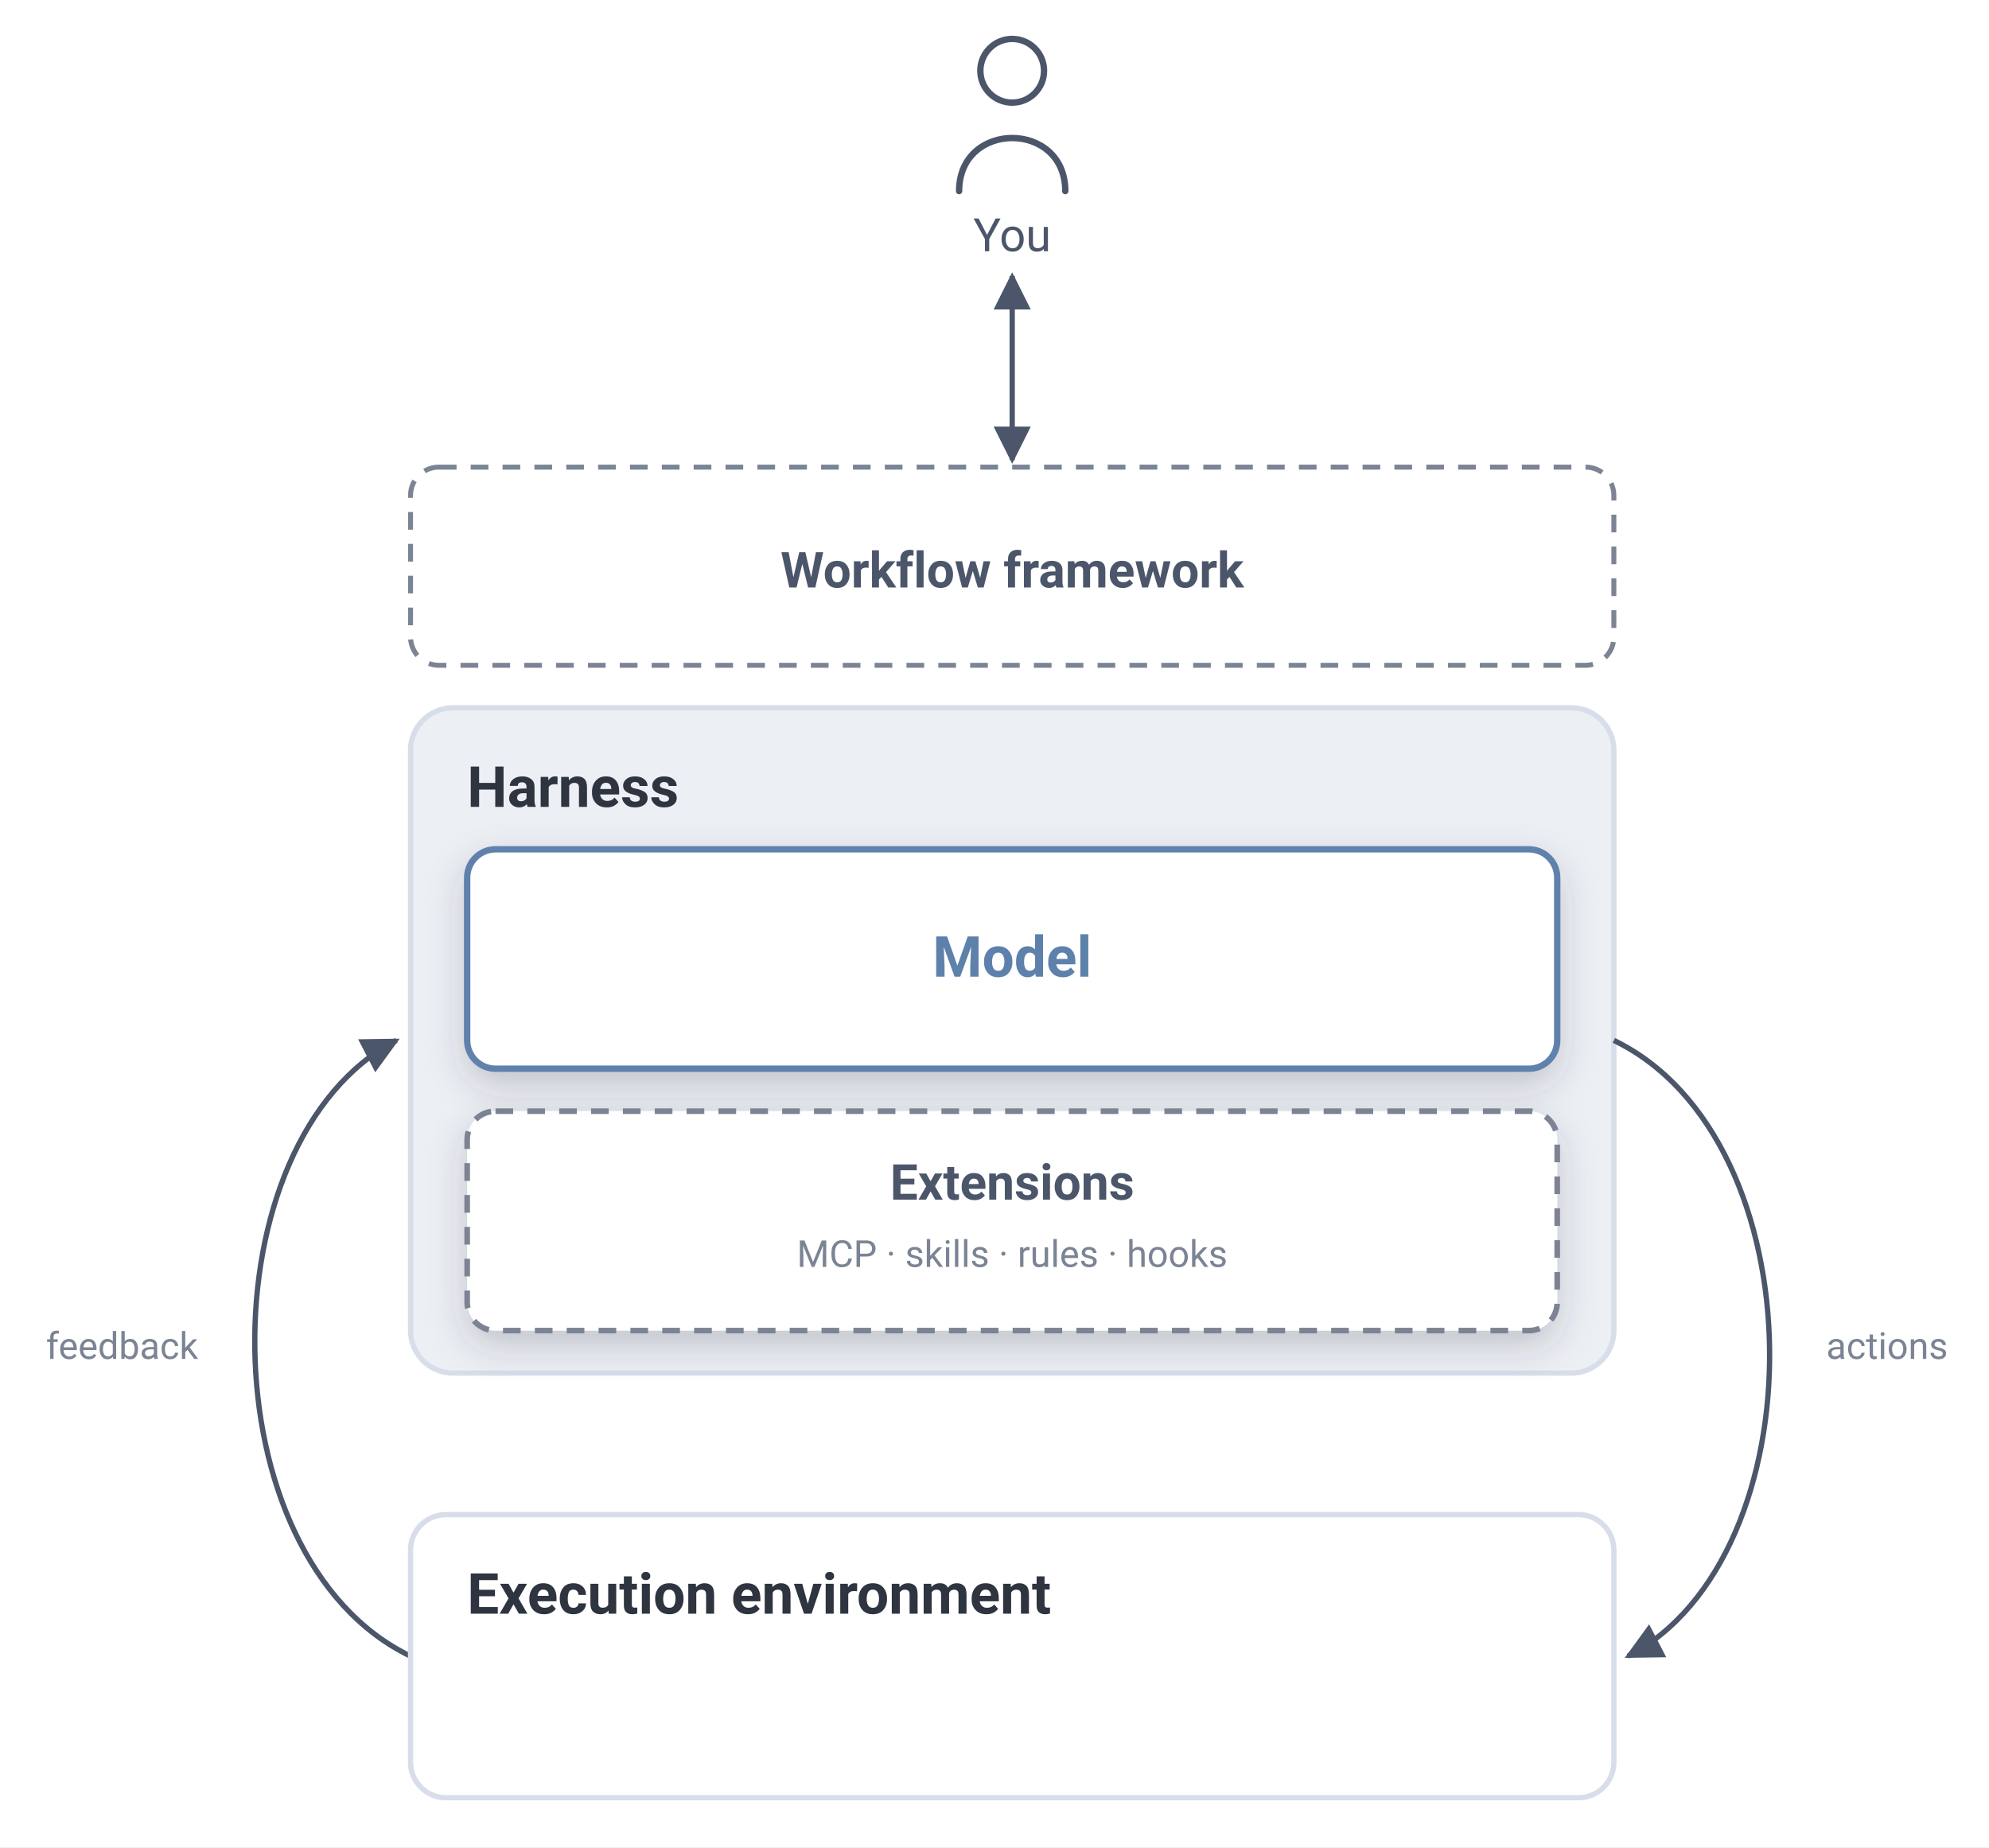
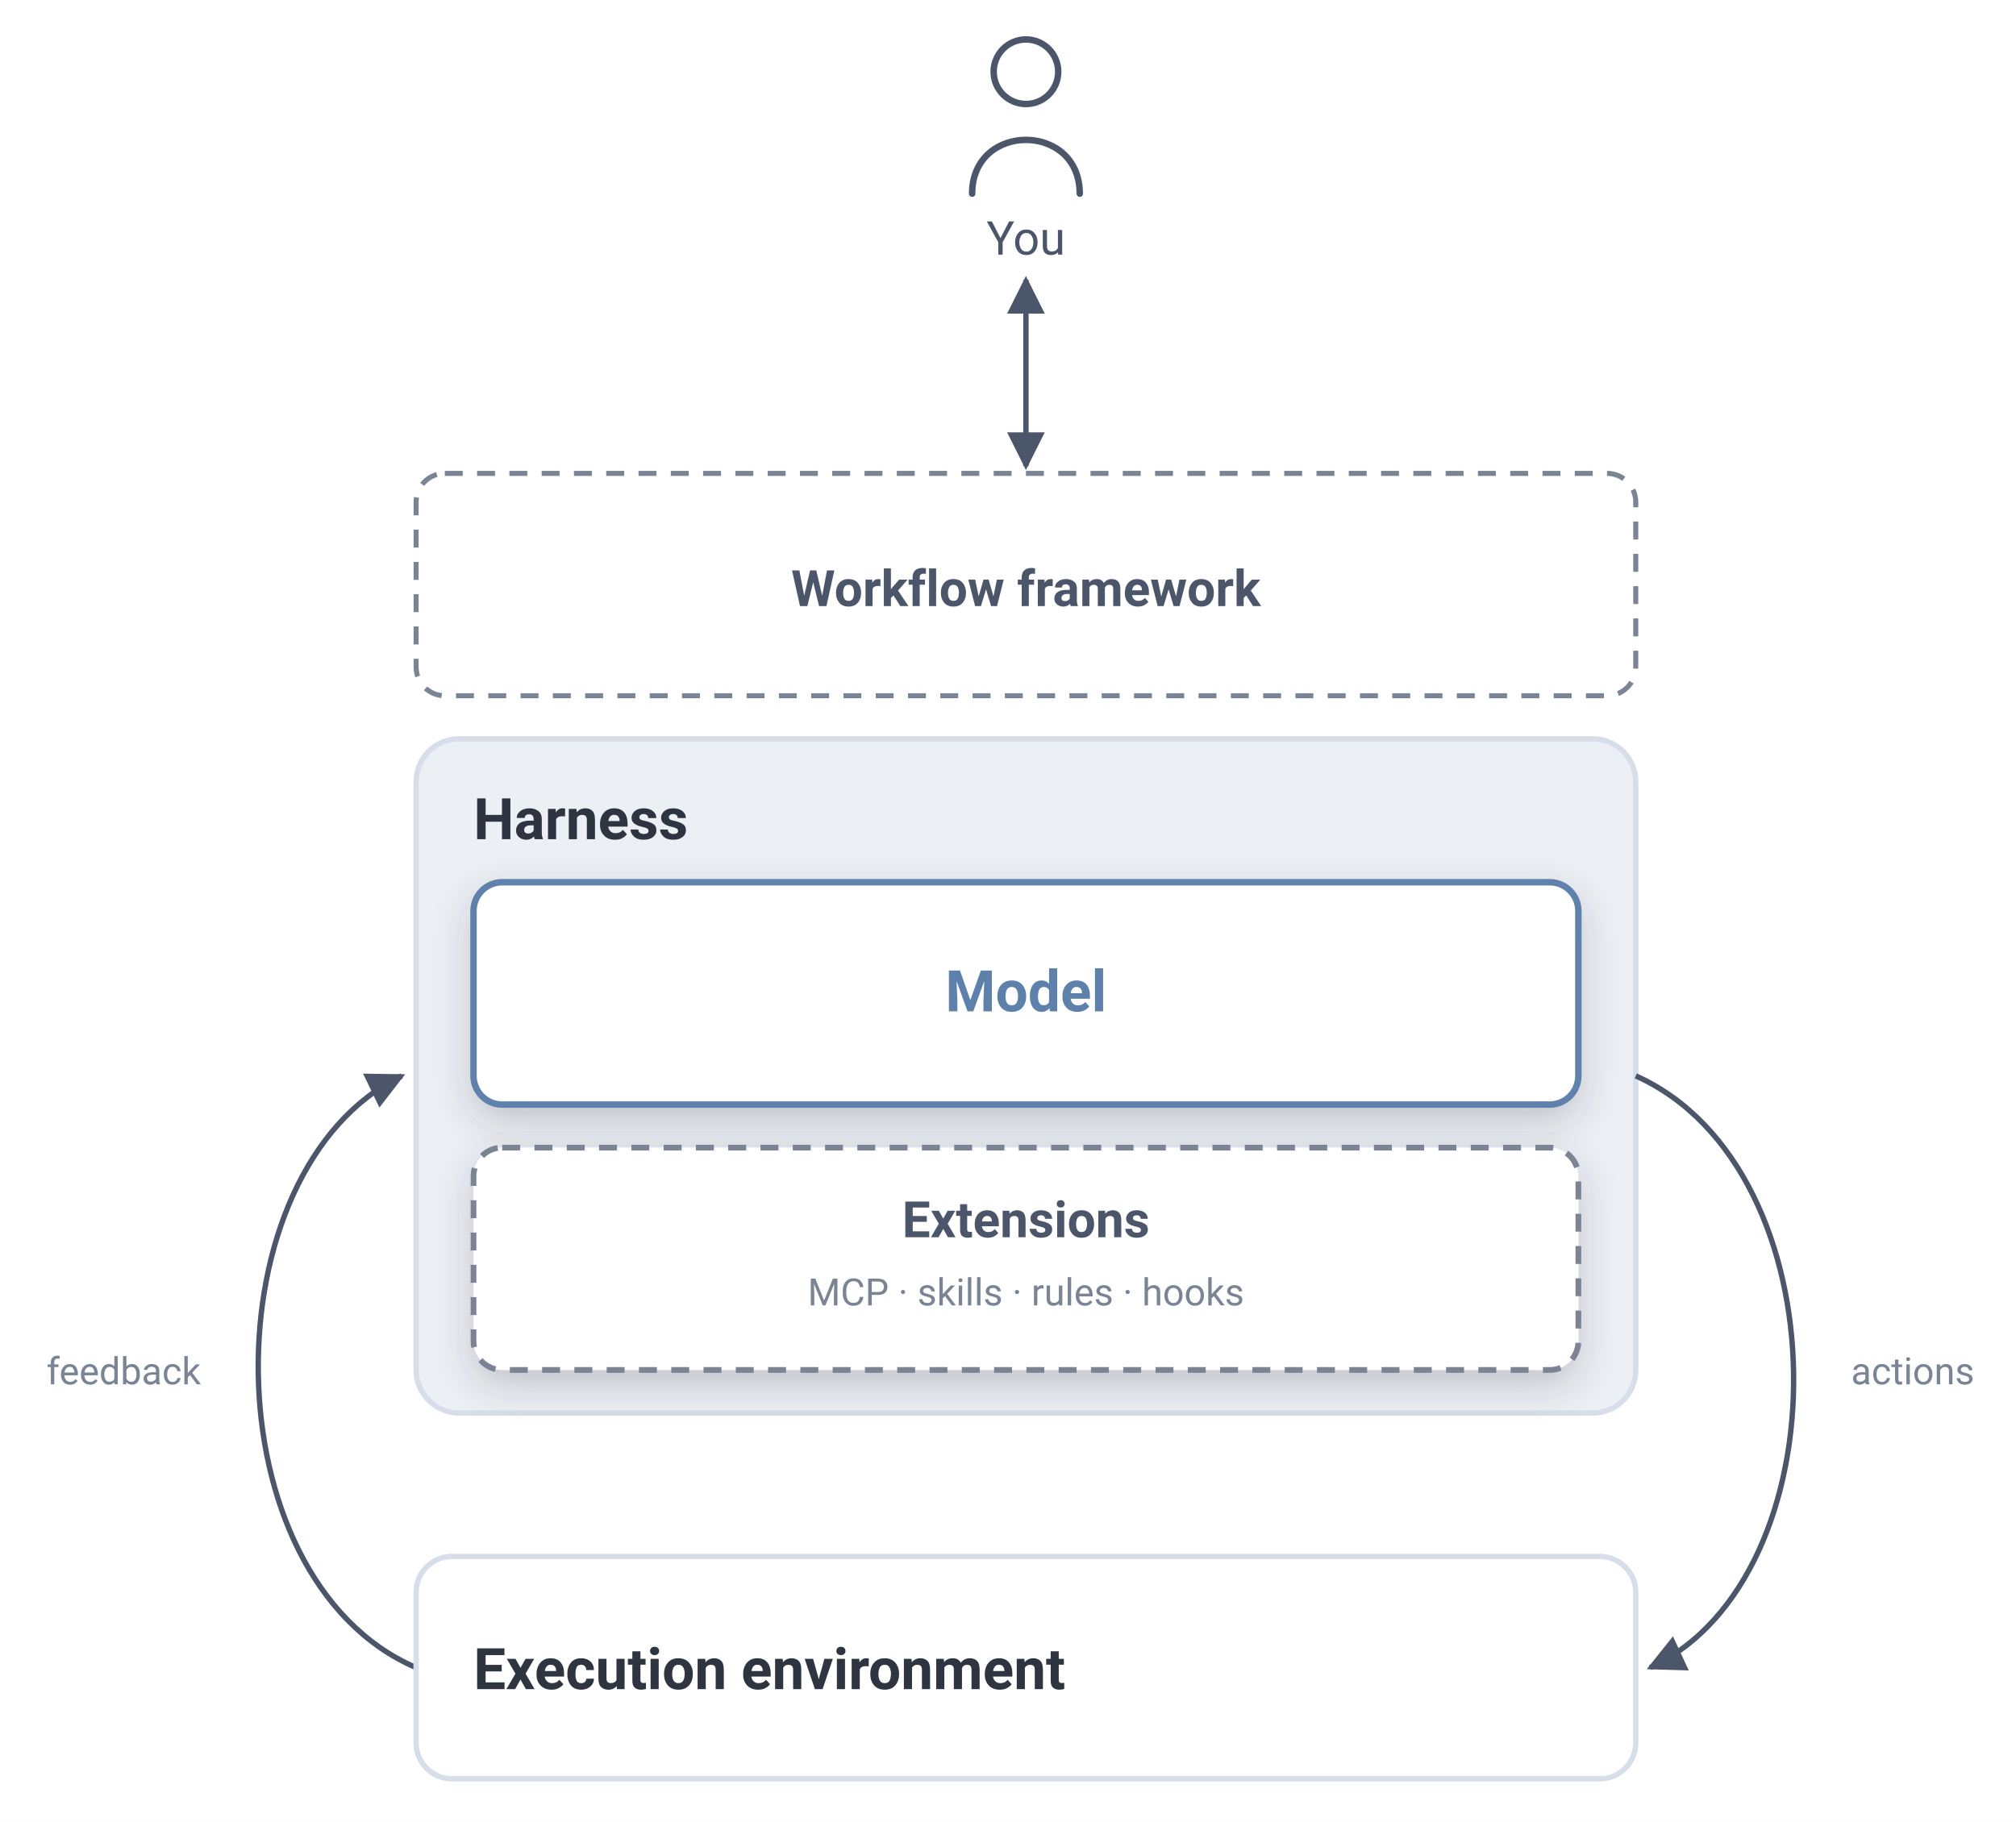
- <svg xmlns="http://www.w3.org/2000/svg" viewBox="34 18 562 522" font-family="system-ui, -apple-system, &quot;Segoe UI&quot;, Roboto, Helvetica, Arial, sans-serif">
+ <svg xmlns="http://www.w3.org/2000/svg" viewBox="34 18 562 508" font-family="system-ui, -apple-system, &quot;Segoe UI&quot;, Roboto, Helvetica, Arial, sans-serif">
  <defs>
    <marker id="arrow" viewBox="0 0 10 10" refX="9" refY="5" markerWidth="7" markerHeight="7" orient="auto-start-reverse">
      <path d="M 0 0 L 10 5 L 0 10 z" fill="#4c566a" />
    </marker>
    <filter id="lift" x="-20%" y="-20%" width="140%" height="150%">
      <feDropShadow dx="0" dy="4" stdDeviation="5" flood-color="#2e3440" flood-opacity="0.22" />
    </filter>
  </defs>
-   <rect x="34" y="18" width="562" height="522" fill="#ffffff" />
+   <rect x="34" y="18" width="562" height="508" fill="#ffffff" />
  <circle cx="320" cy="38" r="9" fill="#ffffff" stroke="#4c566a" stroke-width="1.8" />
  <path d="M 305 72 C 305 52, 335 52, 335 72" fill="none" stroke="#4c566a" stroke-width="1.8" stroke-linecap="round" />
  <text x="320" y="89" text-anchor="middle" font-size="13" fill="#4c566a">You</text>
  <line x1="320" y1="96" x2="320" y2="148" stroke="#4c566a" stroke-width="1.5" marker-end="url(#arrow)" marker-start="url(#arrow)" />
-   <rect x="150" y="150" width="340" height="56" rx="8" fill="#ffffff" stroke="#7b8494" stroke-width="1.4" stroke-dasharray="5 4" />
-   <text x="320" y="184" text-anchor="middle" font-size="14" font-weight="600" fill="#4c566a">Workflow framework</text>
-   <rect x="150" y="218" width="340" height="188" rx="12" fill="#eceff4" stroke="#d8dee9" stroke-width="1.5" />
-   <text x="166" y="246" font-size="16" font-weight="600" fill="#2e3440">Harness</text>
-   <rect x="166" y="258" width="308" height="62" rx="8" fill="#ffffff" stroke="#5e81ac" stroke-width="1.8" filter="url(#lift)" />
-   <text x="320" y="294" text-anchor="middle" font-size="16" font-weight="600" fill="#5e81ac">Model</text>
-   <rect x="166" y="332" width="308" height="62" rx="8" fill="#ffffff" stroke="#7b8494" stroke-width="1.6" stroke-dasharray="5 4" filter="url(#lift)" />
-   <text x="320" y="357" text-anchor="middle" font-size="14" font-weight="600" fill="#4c566a">Extensions</text>
-   <text x="320" y="376" text-anchor="middle" font-size="10.5" fill="#7b8494">MCP · skills · rules · hooks</text>
-   <path d="M 490 312 C 548 340, 548 458, 494 486" fill="none" stroke="#4c566a" stroke-width="1.5" marker-end="url(#arrow)" />
-   <text x="550" y="402" font-size="10.5" fill="#7b8494">actions</text>
-   <path d="M 150 486 C 92 458, 92 340, 146 312" fill="none" stroke="#4c566a" stroke-width="1.5" marker-end="url(#arrow)" />
-   <text x="90" y="402" text-anchor="end" font-size="10.5" fill="#7b8494">feedback</text>
-   <rect x="150" y="446" width="340" height="80" rx="10" fill="#ffffff" stroke="#d8dee9" stroke-width="1.5" />
-   <text x="166" y="474" font-size="16" font-weight="600" fill="#2e3440">Execution environment</text>
+   <rect x="150" y="150" width="340" height="62" rx="8" fill="#ffffff" stroke="#7b8494" stroke-width="1.4" stroke-dasharray="5 4" />
+   <text x="320" y="187" text-anchor="middle" font-size="14" font-weight="600" fill="#4c566a">Workflow framework</text>
+   <rect x="150" y="224" width="340" height="188" rx="12" fill="#eceff4" stroke="#d8dee9" stroke-width="1.5" />
+   <text x="166" y="252" font-size="16" font-weight="600" fill="#2e3440">Harness</text>
+   <rect x="166" y="264" width="308" height="62" rx="8" fill="#ffffff" stroke="#5e81ac" stroke-width="1.8" filter="url(#lift)" />
+   <text x="320" y="300" text-anchor="middle" font-size="16" font-weight="600" fill="#5e81ac">Model</text>
+   <rect x="166" y="338" width="308" height="62" rx="8" fill="#ffffff" stroke="#7b8494" stroke-width="1.6" stroke-dasharray="5 4" filter="url(#lift)" />
+   <text x="320" y="363" text-anchor="middle" font-size="14" font-weight="600" fill="#4c566a">Extensions</text>
+   <text x="320" y="382" text-anchor="middle" font-size="10.5" fill="#7b8494">MCP · skills · rules · hooks</text>
+   <path d="M 490 318 C 548 344, 548 458, 494 483" fill="none" stroke="#4c566a" stroke-width="1.5" marker-end="url(#arrow)" />
+   <text x="550" y="404" font-size="10.5" fill="#7b8494">actions</text>
+   <path d="M 150 483 C 92 458, 92 344, 146 318" fill="none" stroke="#4c566a" stroke-width="1.5" marker-end="url(#arrow)" />
+   <text x="90" y="404" text-anchor="end" font-size="10.5" fill="#7b8494">feedback</text>
+   <rect x="150" y="452" width="340" height="62" rx="10" fill="#ffffff" stroke="#d8dee9" stroke-width="1.5" />
+   <text x="166" y="489" font-size="16" font-weight="600" fill="#2e3440">Execution environment</text>
</svg>
